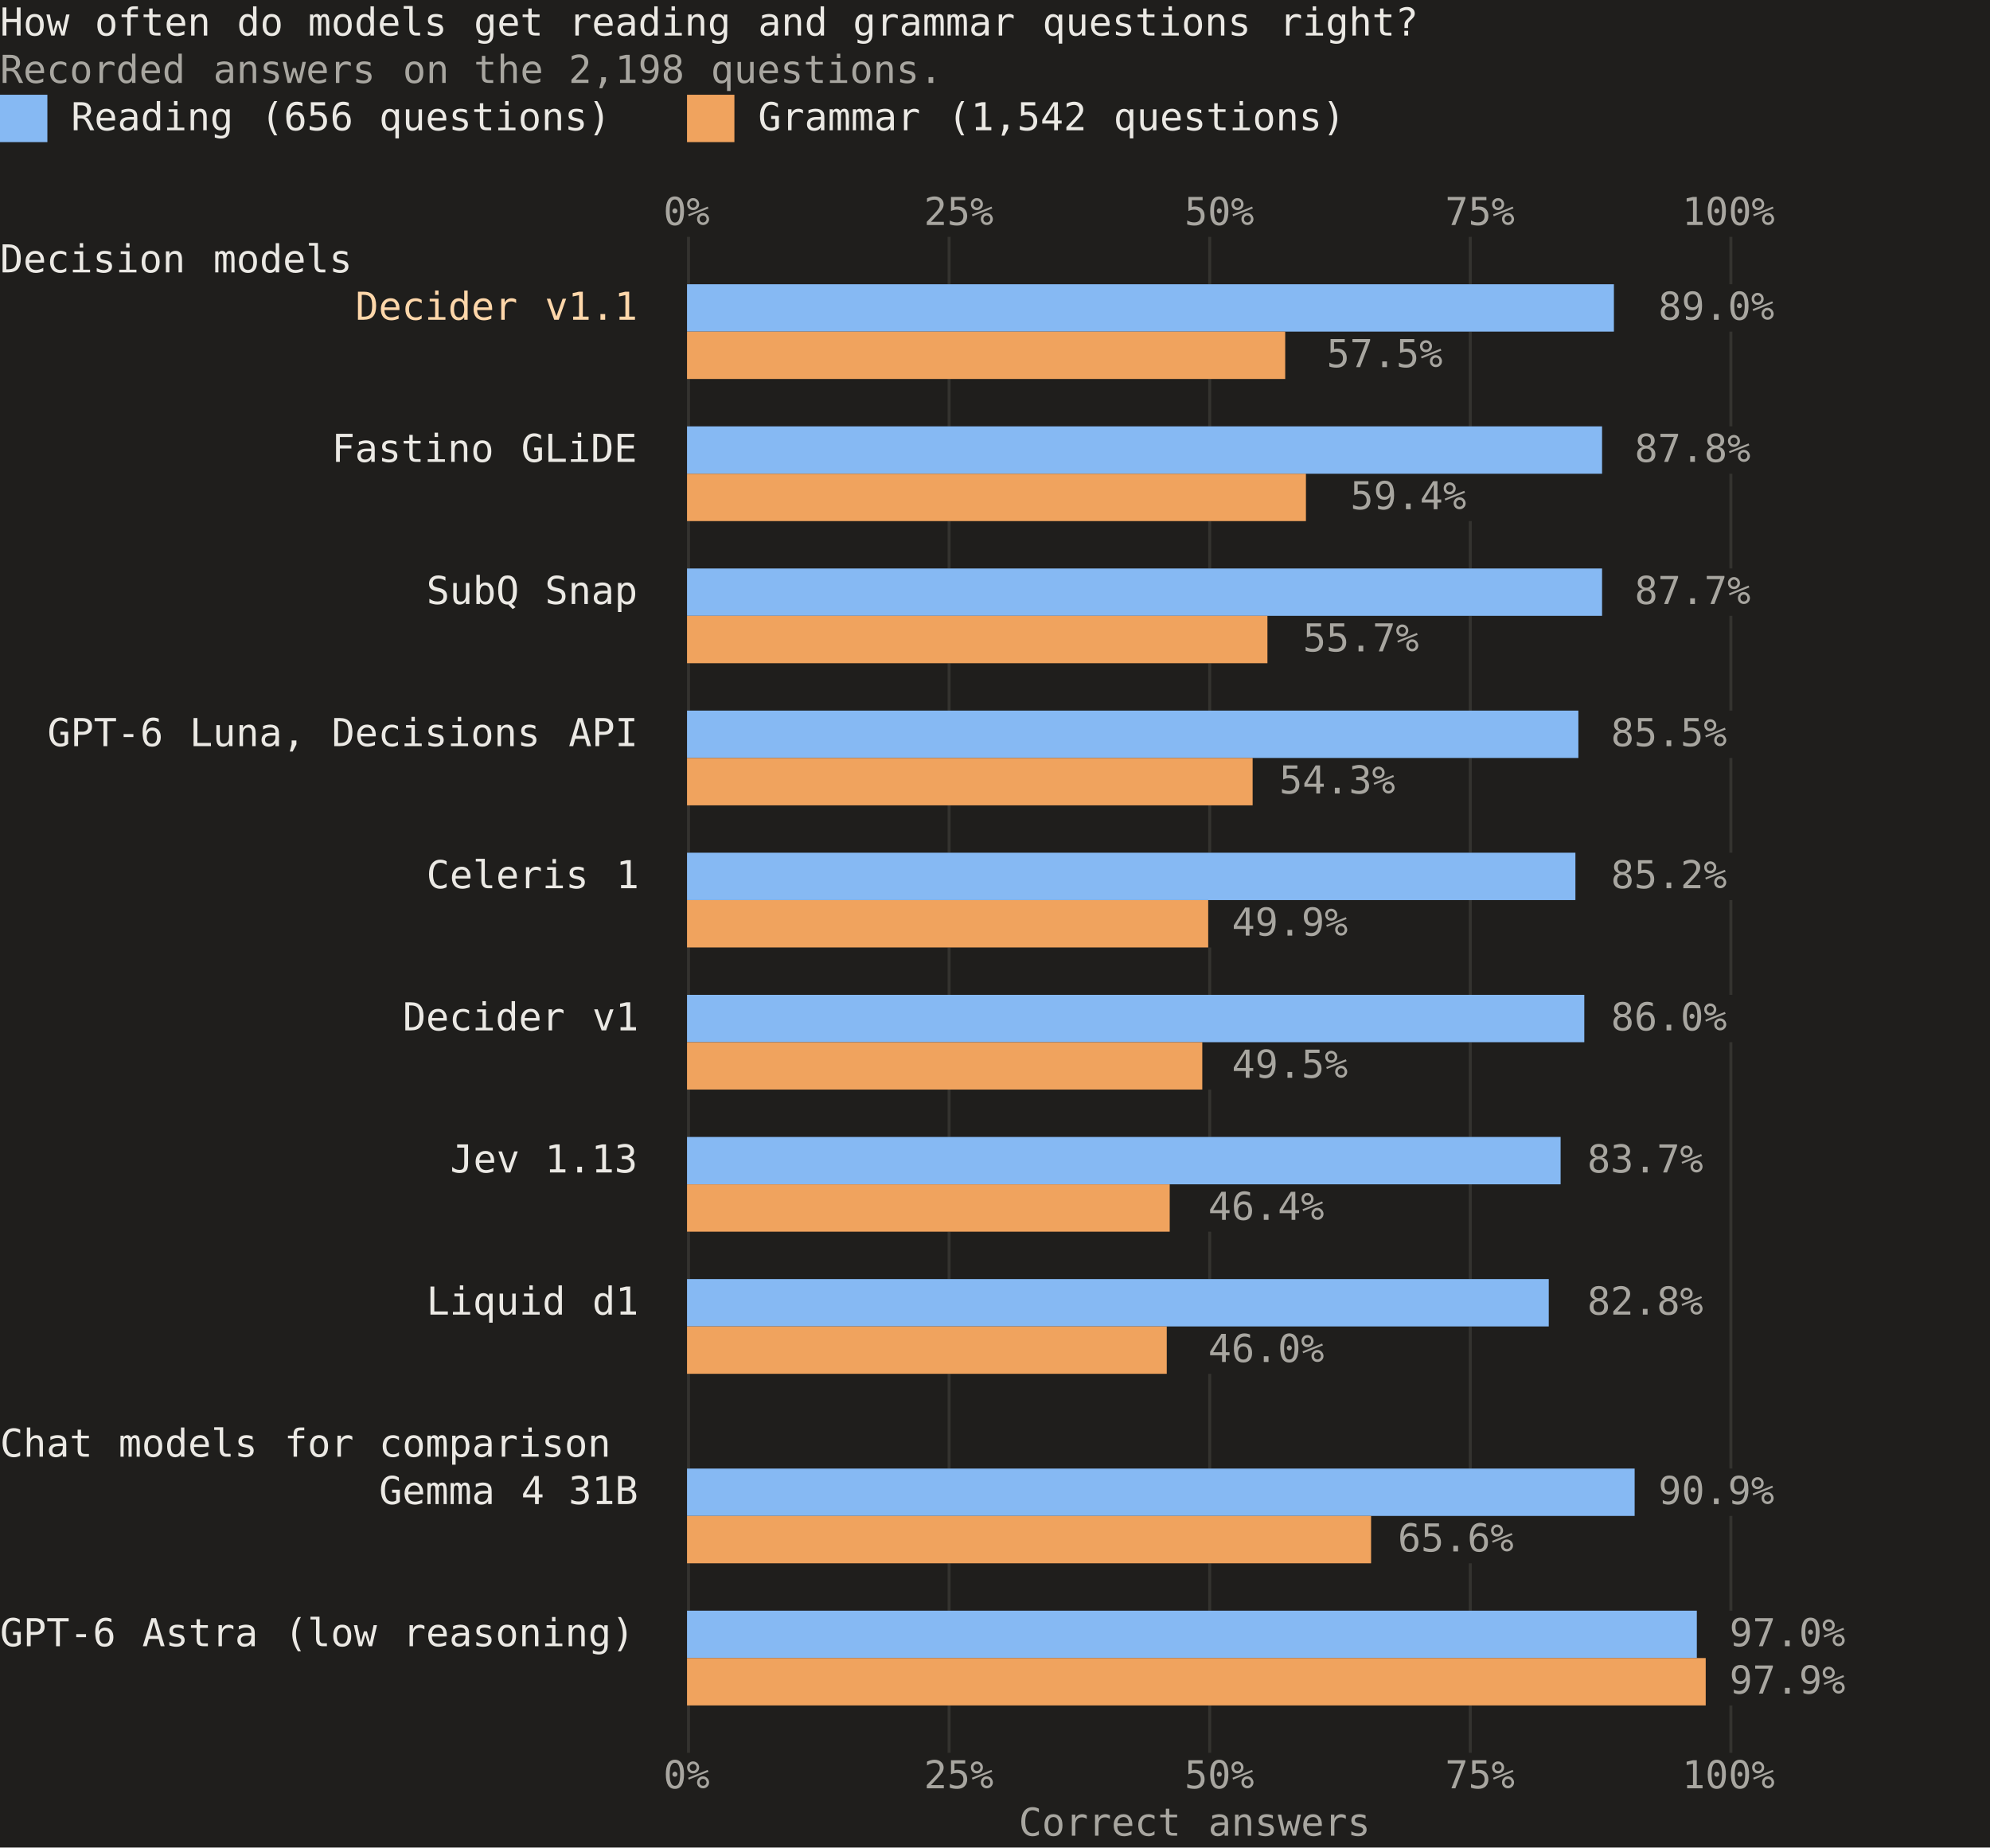
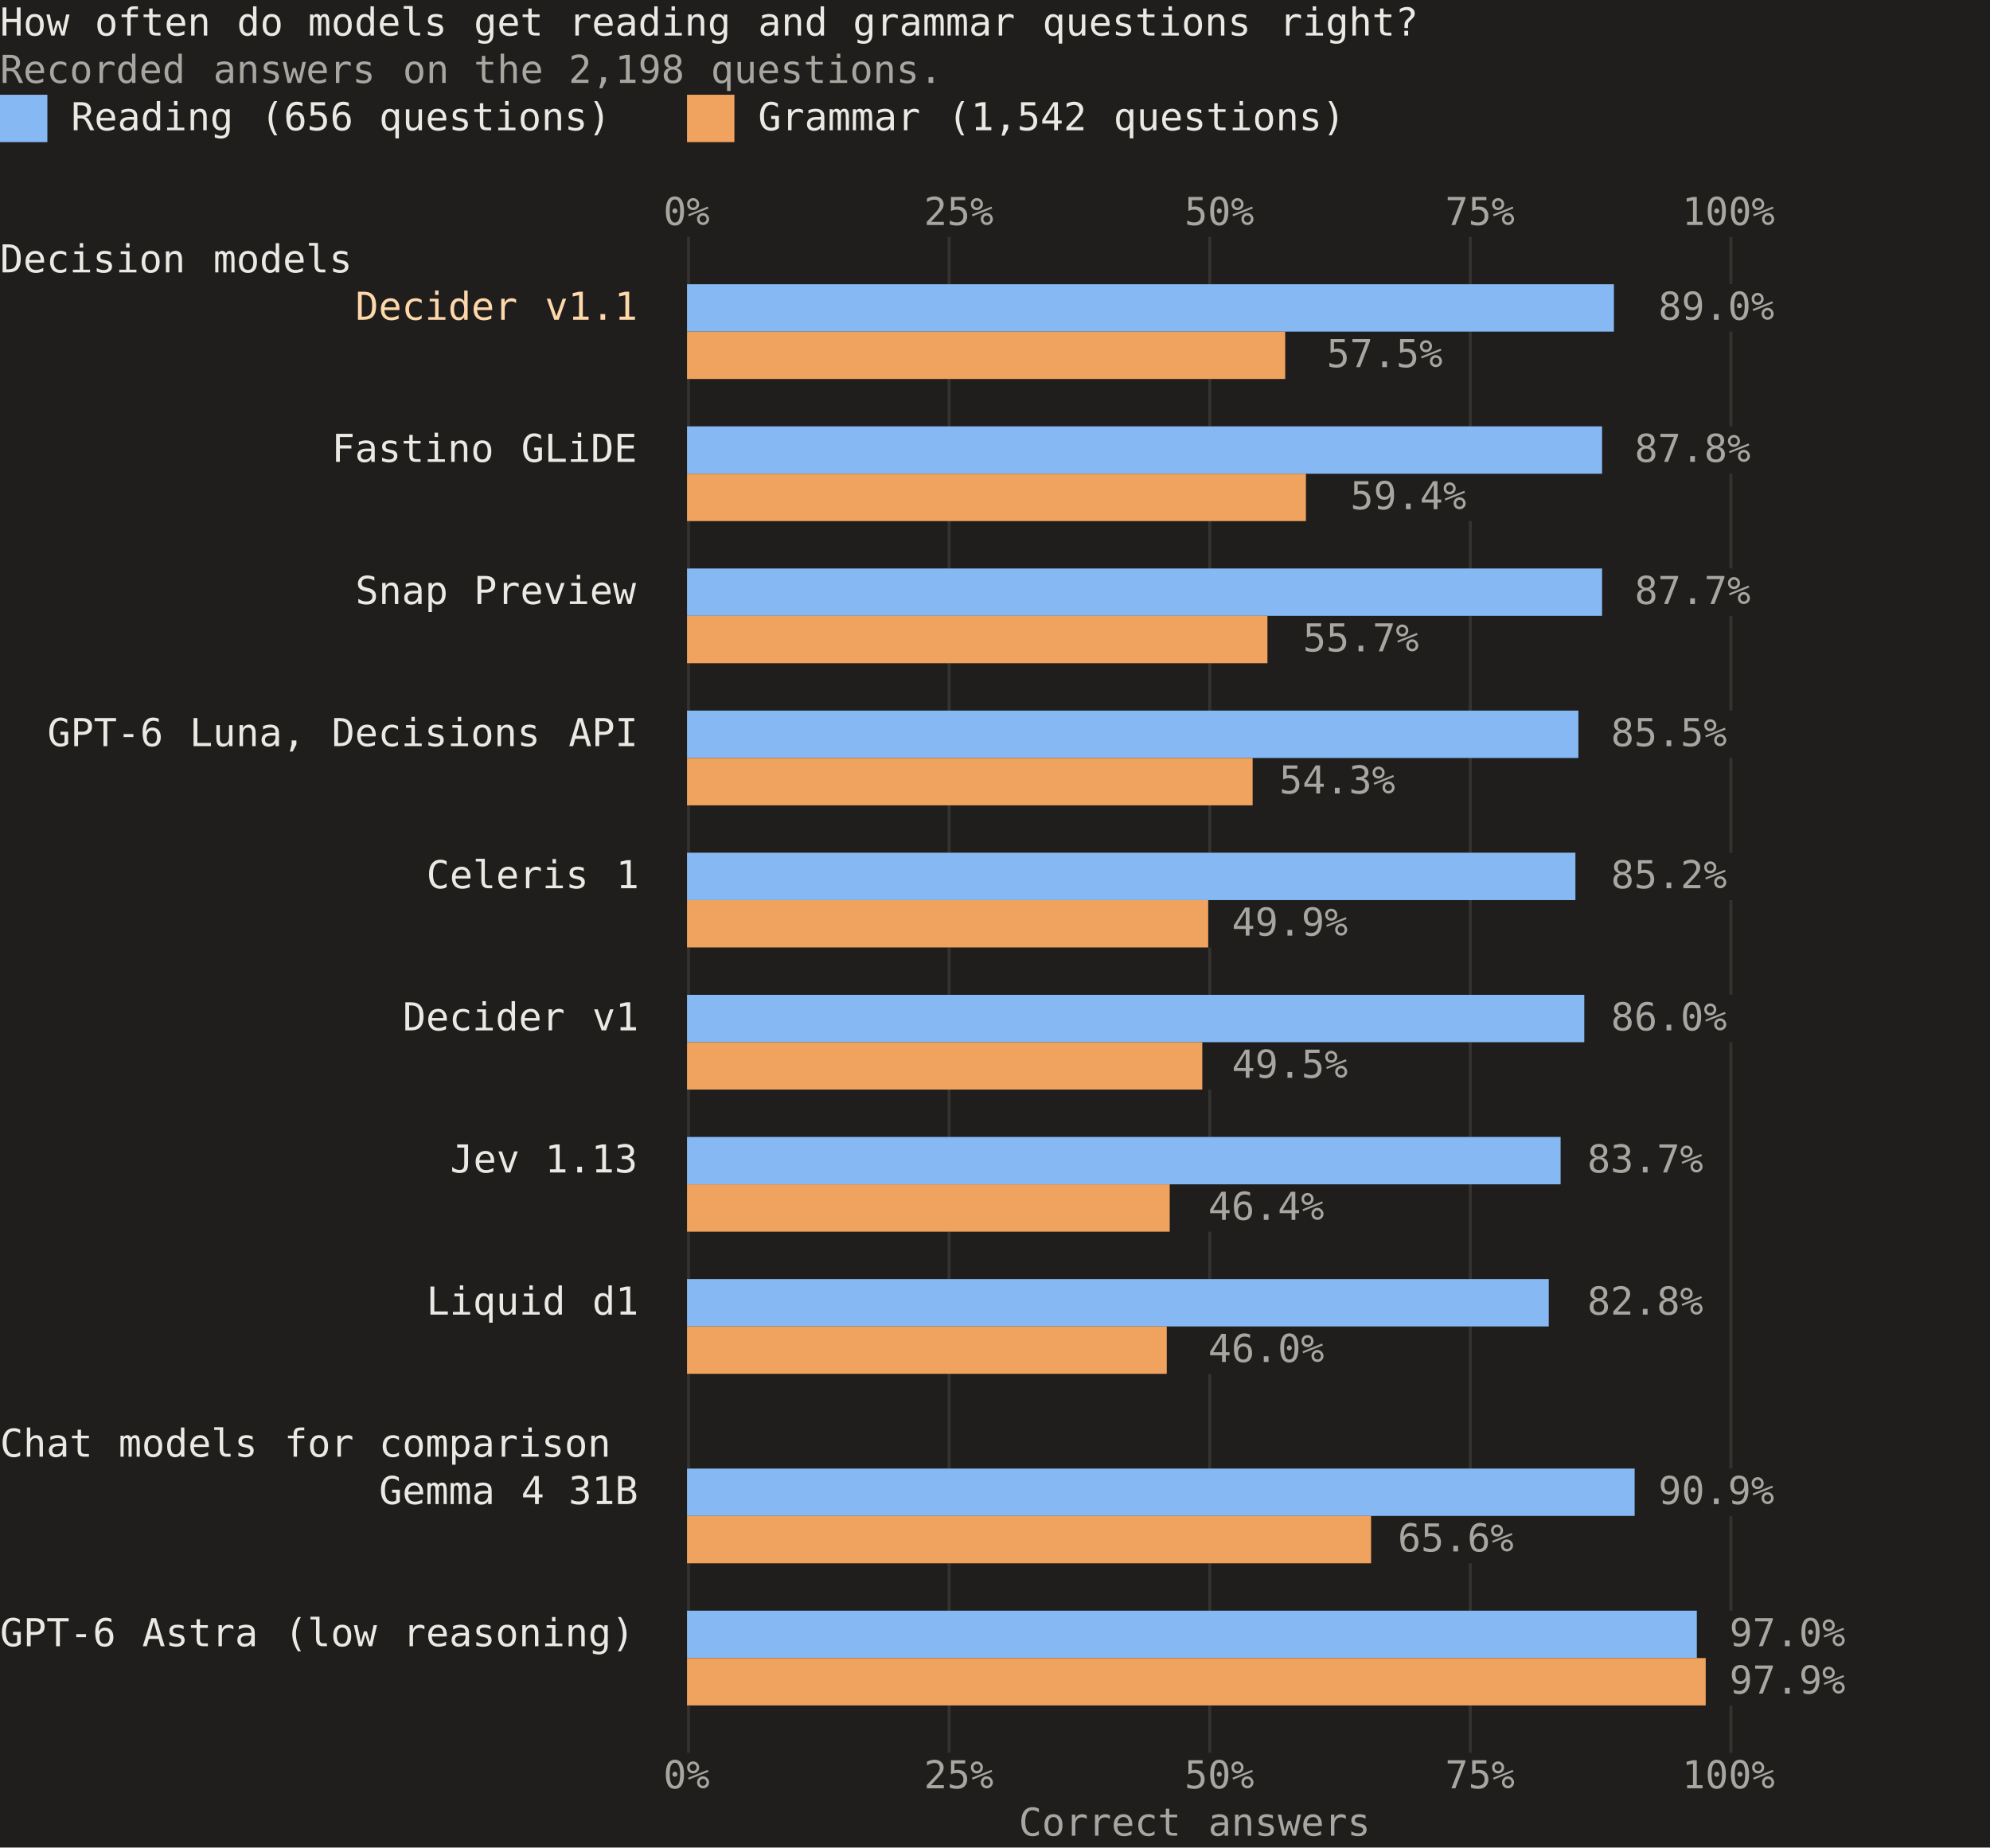
<svg xmlns="http://www.w3.org/2000/svg" viewBox="0 0 672 624" width="672" height="624" role="img">
  <style>text{font:13px ui-monospace,SFMono-Regular,Menlo,Consolas,"DejaVu Sans Mono",monospace;white-space:pre}</style>
  <rect width="672" height="624" fill="#1f1e1c" />
  <path fill="#34332f" d="M232 80h1v16h-1zM320 80h1v16h-1zM408 80h1v16h-1zM496 80h1v16h-1zM584 80h1v16h-1zM496 112h1v16h-1zM584 112h1v16h-1zM232 128h1v16h-1zM320 128h1v16h-1zM408 128h1v16h-1zM496 128h1v16h-1zM584 128h1v16h-1zM584 160h1v16h-1zM232 176h1v16h-1zM320 176h1v16h-1zM408 176h1v16h-1zM496 176h1v16h-1zM584 176h1v16h-1zM496 208h1v16h-1zM584 208h1v16h-1zM232 224h1v16h-1zM320 224h1v16h-1zM408 224h1v16h-1zM496 224h1v16h-1zM584 224h1v16h-1zM496 256h1v16h-1zM584 256h1v16h-1zM232 272h1v16h-1zM320 272h1v16h-1zM408 272h1v16h-1zM496 272h1v16h-1zM584 272h1v16h-1zM496 304h1v16h-1zM584 304h1v16h-1zM232 320h1v16h-1zM320 320h1v16h-1zM408 320h1v16h-1zM496 320h1v16h-1zM584 320h1v16h-1zM496 352h1v16h-1zM584 352h1v16h-1zM232 368h1v16h-1zM320 368h1v16h-1zM408 368h1v16h-1zM496 368h1v16h-1zM584 368h1v16h-1zM584 384h1v16h-1zM496 400h1v16h-1zM584 400h1v16h-1zM232 416h1v16h-1zM320 416h1v16h-1zM408 416h1v16h-1zM496 416h1v16h-1zM584 416h1v16h-1zM584 432h1v16h-1zM496 448h1v16h-1zM584 448h1v16h-1zM232 464h1v16h-1zM320 464h1v16h-1zM408 464h1v16h-1zM496 464h1v16h-1zM584 464h1v16h-1zM232 480h1v16h-1zM320 480h1v16h-1zM408 480h1v16h-1zM496 480h1v16h-1zM584 480h1v16h-1zM584 512h1v16h-1zM232 528h1v16h-1zM320 528h1v16h-1zM408 528h1v16h-1zM496 528h1v16h-1zM584 528h1v16h-1zM232 576h1v16h-1zM320 576h1v16h-1zM408 576h1v16h-1zM496 576h1v16h-1zM584 576h1v16h-1z" />
  <path fill="#86b9f3" d="M0 32h8v16h-8zM8 32h8v16h-8zM232 96h8v16h-8zM240 96h8v16h-8zM248 96h8v16h-8zM256 96h8v16h-8zM264 96h8v16h-8zM272 96h8v16h-8zM280 96h8v16h-8zM288 96h8v16h-8zM296 96h8v16h-8zM304 96h8v16h-8zM312 96h8v16h-8zM320 96h8v16h-8zM328 96h8v16h-8zM336 96h8v16h-8zM344 96h8v16h-8zM352 96h8v16h-8zM360 96h8v16h-8zM368 96h8v16h-8zM376 96h8v16h-8zM384 96h8v16h-8zM392 96h8v16h-8zM400 96h8v16h-8zM408 96h8v16h-8zM416 96h8v16h-8zM424 96h8v16h-8zM432 96h8v16h-8zM440 96h8v16h-8zM448 96h8v16h-8zM456 96h8v16h-8zM464 96h8v16h-8zM472 96h8v16h-8zM480 96h8v16h-8zM488 96h8v16h-8zM496 96h8v16h-8zM504 96h8v16h-8zM512 96h8v16h-8zM520 96h8v16h-8zM528 96h8v16h-8zM536 96h8v16h-8zM544 96h1v16h-1zM232 144h8v16h-8zM240 144h8v16h-8zM248 144h8v16h-8zM256 144h8v16h-8zM264 144h8v16h-8zM272 144h8v16h-8zM280 144h8v16h-8zM288 144h8v16h-8zM296 144h8v16h-8zM304 144h8v16h-8zM312 144h8v16h-8zM320 144h8v16h-8zM328 144h8v16h-8zM336 144h8v16h-8zM344 144h8v16h-8zM352 144h8v16h-8zM360 144h8v16h-8zM368 144h8v16h-8zM376 144h8v16h-8zM384 144h8v16h-8zM392 144h8v16h-8zM400 144h8v16h-8zM408 144h8v16h-8zM416 144h8v16h-8zM424 144h8v16h-8zM432 144h8v16h-8zM440 144h8v16h-8zM448 144h8v16h-8zM456 144h8v16h-8zM464 144h8v16h-8zM472 144h8v16h-8zM480 144h8v16h-8zM488 144h8v16h-8zM496 144h8v16h-8zM504 144h8v16h-8zM512 144h8v16h-8zM520 144h8v16h-8zM528 144h8v16h-8zM536 144h5v16h-5zM232 192h8v16h-8zM240 192h8v16h-8zM248 192h8v16h-8zM256 192h8v16h-8zM264 192h8v16h-8zM272 192h8v16h-8zM280 192h8v16h-8zM288 192h8v16h-8zM296 192h8v16h-8zM304 192h8v16h-8zM312 192h8v16h-8zM320 192h8v16h-8zM328 192h8v16h-8zM336 192h8v16h-8zM344 192h8v16h-8zM352 192h8v16h-8zM360 192h8v16h-8zM368 192h8v16h-8zM376 192h8v16h-8zM384 192h8v16h-8zM392 192h8v16h-8zM400 192h8v16h-8zM408 192h8v16h-8zM416 192h8v16h-8zM424 192h8v16h-8zM432 192h8v16h-8zM440 192h8v16h-8zM448 192h8v16h-8zM456 192h8v16h-8zM464 192h8v16h-8zM472 192h8v16h-8zM480 192h8v16h-8zM488 192h8v16h-8zM496 192h8v16h-8zM504 192h8v16h-8zM512 192h8v16h-8zM520 192h8v16h-8zM528 192h8v16h-8zM536 192h5v16h-5zM232 240h8v16h-8zM240 240h8v16h-8zM248 240h8v16h-8zM256 240h8v16h-8zM264 240h8v16h-8zM272 240h8v16h-8zM280 240h8v16h-8zM288 240h8v16h-8zM296 240h8v16h-8zM304 240h8v16h-8zM312 240h8v16h-8zM320 240h8v16h-8zM328 240h8v16h-8zM336 240h8v16h-8zM344 240h8v16h-8zM352 240h8v16h-8zM360 240h8v16h-8zM368 240h8v16h-8zM376 240h8v16h-8zM384 240h8v16h-8zM392 240h8v16h-8zM400 240h8v16h-8zM408 240h8v16h-8zM416 240h8v16h-8zM424 240h8v16h-8zM432 240h8v16h-8zM440 240h8v16h-8zM448 240h8v16h-8zM456 240h8v16h-8zM464 240h8v16h-8zM472 240h8v16h-8zM480 240h8v16h-8zM488 240h8v16h-8zM496 240h8v16h-8zM504 240h8v16h-8zM512 240h8v16h-8zM520 240h8v16h-8zM528 240h5v16h-5zM232 288h8v16h-8zM240 288h8v16h-8zM248 288h8v16h-8zM256 288h8v16h-8zM264 288h8v16h-8zM272 288h8v16h-8zM280 288h8v16h-8zM288 288h8v16h-8zM296 288h8v16h-8zM304 288h8v16h-8zM312 288h8v16h-8zM320 288h8v16h-8zM328 288h8v16h-8zM336 288h8v16h-8zM344 288h8v16h-8zM352 288h8v16h-8zM360 288h8v16h-8zM368 288h8v16h-8zM376 288h8v16h-8zM384 288h8v16h-8zM392 288h8v16h-8zM400 288h8v16h-8zM408 288h8v16h-8zM416 288h8v16h-8zM424 288h8v16h-8zM432 288h8v16h-8zM440 288h8v16h-8zM448 288h8v16h-8zM456 288h8v16h-8zM464 288h8v16h-8zM472 288h8v16h-8zM480 288h8v16h-8zM488 288h8v16h-8zM496 288h8v16h-8zM504 288h8v16h-8zM512 288h8v16h-8zM520 288h8v16h-8zM528 288h4v16h-4zM232 336h8v16h-8zM240 336h8v16h-8zM248 336h8v16h-8zM256 336h8v16h-8zM264 336h8v16h-8zM272 336h8v16h-8zM280 336h8v16h-8zM288 336h8v16h-8zM296 336h8v16h-8zM304 336h8v16h-8zM312 336h8v16h-8zM320 336h8v16h-8zM328 336h8v16h-8zM336 336h8v16h-8zM344 336h8v16h-8zM352 336h8v16h-8zM360 336h8v16h-8zM368 336h8v16h-8zM376 336h8v16h-8zM384 336h8v16h-8zM392 336h8v16h-8zM400 336h8v16h-8zM408 336h8v16h-8zM416 336h8v16h-8zM424 336h8v16h-8zM432 336h8v16h-8zM440 336h8v16h-8zM448 336h8v16h-8zM456 336h8v16h-8zM464 336h8v16h-8zM472 336h8v16h-8zM480 336h8v16h-8zM488 336h8v16h-8zM496 336h8v16h-8zM504 336h8v16h-8zM512 336h8v16h-8zM520 336h8v16h-8zM528 336h7v16h-7zM232 384h8v16h-8zM240 384h8v16h-8zM248 384h8v16h-8zM256 384h8v16h-8zM264 384h8v16h-8zM272 384h8v16h-8zM280 384h8v16h-8zM288 384h8v16h-8zM296 384h8v16h-8zM304 384h8v16h-8zM312 384h8v16h-8zM320 384h8v16h-8zM328 384h8v16h-8zM336 384h8v16h-8zM344 384h8v16h-8zM352 384h8v16h-8zM360 384h8v16h-8zM368 384h8v16h-8zM376 384h8v16h-8zM384 384h8v16h-8zM392 384h8v16h-8zM400 384h8v16h-8zM408 384h8v16h-8zM416 384h8v16h-8zM424 384h8v16h-8zM432 384h8v16h-8zM440 384h8v16h-8zM448 384h8v16h-8zM456 384h8v16h-8zM464 384h8v16h-8zM472 384h8v16h-8zM480 384h8v16h-8zM488 384h8v16h-8zM496 384h8v16h-8zM504 384h8v16h-8zM512 384h8v16h-8zM520 384h7v16h-7zM232 432h8v16h-8zM240 432h8v16h-8zM248 432h8v16h-8zM256 432h8v16h-8zM264 432h8v16h-8zM272 432h8v16h-8zM280 432h8v16h-8zM288 432h8v16h-8zM296 432h8v16h-8zM304 432h8v16h-8zM312 432h8v16h-8zM320 432h8v16h-8zM328 432h8v16h-8zM336 432h8v16h-8zM344 432h8v16h-8zM352 432h8v16h-8zM360 432h8v16h-8zM368 432h8v16h-8zM376 432h8v16h-8zM384 432h8v16h-8zM392 432h8v16h-8zM400 432h8v16h-8zM408 432h8v16h-8zM416 432h8v16h-8zM424 432h8v16h-8zM432 432h8v16h-8zM440 432h8v16h-8zM448 432h8v16h-8zM456 432h8v16h-8zM464 432h8v16h-8zM472 432h8v16h-8zM480 432h8v16h-8zM488 432h8v16h-8zM496 432h8v16h-8zM504 432h8v16h-8zM512 432h8v16h-8zM520 432h3v16h-3zM232 496h8v16h-8zM240 496h8v16h-8zM248 496h8v16h-8zM256 496h8v16h-8zM264 496h8v16h-8zM272 496h8v16h-8zM280 496h8v16h-8zM288 496h8v16h-8zM296 496h8v16h-8zM304 496h8v16h-8zM312 496h8v16h-8zM320 496h8v16h-8zM328 496h8v16h-8zM336 496h8v16h-8zM344 496h8v16h-8zM352 496h8v16h-8zM360 496h8v16h-8zM368 496h8v16h-8zM376 496h8v16h-8zM384 496h8v16h-8zM392 496h8v16h-8zM400 496h8v16h-8zM408 496h8v16h-8zM416 496h8v16h-8zM424 496h8v16h-8zM432 496h8v16h-8zM440 496h8v16h-8zM448 496h8v16h-8zM456 496h8v16h-8zM464 496h8v16h-8zM472 496h8v16h-8zM480 496h8v16h-8zM488 496h8v16h-8zM496 496h8v16h-8zM504 496h8v16h-8zM512 496h8v16h-8zM520 496h8v16h-8zM528 496h8v16h-8zM536 496h8v16h-8zM544 496h8v16h-8zM232 544h8v16h-8zM240 544h8v16h-8zM248 544h8v16h-8zM256 544h8v16h-8zM264 544h8v16h-8zM272 544h8v16h-8zM280 544h8v16h-8zM288 544h8v16h-8zM296 544h8v16h-8zM304 544h8v16h-8zM312 544h8v16h-8zM320 544h8v16h-8zM328 544h8v16h-8zM336 544h8v16h-8zM344 544h8v16h-8zM352 544h8v16h-8zM360 544h8v16h-8zM368 544h8v16h-8zM376 544h8v16h-8zM384 544h8v16h-8zM392 544h8v16h-8zM400 544h8v16h-8zM408 544h8v16h-8zM416 544h8v16h-8zM424 544h8v16h-8zM432 544h8v16h-8zM440 544h8v16h-8zM448 544h8v16h-8zM456 544h8v16h-8zM464 544h8v16h-8zM472 544h8v16h-8zM480 544h8v16h-8zM488 544h8v16h-8zM496 544h8v16h-8zM504 544h8v16h-8zM512 544h8v16h-8zM520 544h8v16h-8zM528 544h8v16h-8zM536 544h8v16h-8zM544 544h8v16h-8zM552 544h8v16h-8zM560 544h8v16h-8zM568 544h5v16h-5z" />
  <path fill="#f0a35e" d="M232 32h8v16h-8zM240 32h8v16h-8zM232 112h8v16h-8zM240 112h8v16h-8zM248 112h8v16h-8zM256 112h8v16h-8zM264 112h8v16h-8zM272 112h8v16h-8zM280 112h8v16h-8zM288 112h8v16h-8zM296 112h8v16h-8zM304 112h8v16h-8zM312 112h8v16h-8zM320 112h8v16h-8zM328 112h8v16h-8zM336 112h8v16h-8zM344 112h8v16h-8zM352 112h8v16h-8zM360 112h8v16h-8zM368 112h8v16h-8zM376 112h8v16h-8zM384 112h8v16h-8zM392 112h8v16h-8zM400 112h8v16h-8zM408 112h8v16h-8zM416 112h8v16h-8zM424 112h8v16h-8zM432 112h2v16h-2zM232 160h8v16h-8zM240 160h8v16h-8zM248 160h8v16h-8zM256 160h8v16h-8zM264 160h8v16h-8zM272 160h8v16h-8zM280 160h8v16h-8zM288 160h8v16h-8zM296 160h8v16h-8zM304 160h8v16h-8zM312 160h8v16h-8zM320 160h8v16h-8zM328 160h8v16h-8zM336 160h8v16h-8zM344 160h8v16h-8zM352 160h8v16h-8zM360 160h8v16h-8zM368 160h8v16h-8zM376 160h8v16h-8zM384 160h8v16h-8zM392 160h8v16h-8zM400 160h8v16h-8zM408 160h8v16h-8zM416 160h8v16h-8zM424 160h8v16h-8zM432 160h8v16h-8zM440 160h1v16h-1zM232 208h8v16h-8zM240 208h8v16h-8zM248 208h8v16h-8zM256 208h8v16h-8zM264 208h8v16h-8zM272 208h8v16h-8zM280 208h8v16h-8zM288 208h8v16h-8zM296 208h8v16h-8zM304 208h8v16h-8zM312 208h8v16h-8zM320 208h8v16h-8zM328 208h8v16h-8zM336 208h8v16h-8zM344 208h8v16h-8zM352 208h8v16h-8zM360 208h8v16h-8zM368 208h8v16h-8zM376 208h8v16h-8zM384 208h8v16h-8zM392 208h8v16h-8zM400 208h8v16h-8zM408 208h8v16h-8zM416 208h8v16h-8zM424 208h4v16h-4zM232 256h8v16h-8zM240 256h8v16h-8zM248 256h8v16h-8zM256 256h8v16h-8zM264 256h8v16h-8zM272 256h8v16h-8zM280 256h8v16h-8zM288 256h8v16h-8zM296 256h8v16h-8zM304 256h8v16h-8zM312 256h8v16h-8zM320 256h8v16h-8zM328 256h8v16h-8zM336 256h8v16h-8zM344 256h8v16h-8zM352 256h8v16h-8zM360 256h8v16h-8zM368 256h8v16h-8zM376 256h8v16h-8zM384 256h8v16h-8zM392 256h8v16h-8zM400 256h8v16h-8zM408 256h8v16h-8zM416 256h7v16h-7zM232 304h8v16h-8zM240 304h8v16h-8zM248 304h8v16h-8zM256 304h8v16h-8zM264 304h8v16h-8zM272 304h8v16h-8zM280 304h8v16h-8zM288 304h8v16h-8zM296 304h8v16h-8zM304 304h8v16h-8zM312 304h8v16h-8zM320 304h8v16h-8zM328 304h8v16h-8zM336 304h8v16h-8zM344 304h8v16h-8zM352 304h8v16h-8zM360 304h8v16h-8zM368 304h8v16h-8zM376 304h8v16h-8zM384 304h8v16h-8zM392 304h8v16h-8zM400 304h8v16h-8zM232 352h8v16h-8zM240 352h8v16h-8zM248 352h8v16h-8zM256 352h8v16h-8zM264 352h8v16h-8zM272 352h8v16h-8zM280 352h8v16h-8zM288 352h8v16h-8zM296 352h8v16h-8zM304 352h8v16h-8zM312 352h8v16h-8zM320 352h8v16h-8zM328 352h8v16h-8zM336 352h8v16h-8zM344 352h8v16h-8zM352 352h8v16h-8zM360 352h8v16h-8zM368 352h8v16h-8zM376 352h8v16h-8zM384 352h8v16h-8zM392 352h8v16h-8zM400 352h6v16h-6zM232 400h8v16h-8zM240 400h8v16h-8zM248 400h8v16h-8zM256 400h8v16h-8zM264 400h8v16h-8zM272 400h8v16h-8zM280 400h8v16h-8zM288 400h8v16h-8zM296 400h8v16h-8zM304 400h8v16h-8zM312 400h8v16h-8zM320 400h8v16h-8zM328 400h8v16h-8zM336 400h8v16h-8zM344 400h8v16h-8zM352 400h8v16h-8zM360 400h8v16h-8zM368 400h8v16h-8zM376 400h8v16h-8zM384 400h8v16h-8zM392 400h3v16h-3zM232 448h8v16h-8zM240 448h8v16h-8zM248 448h8v16h-8zM256 448h8v16h-8zM264 448h8v16h-8zM272 448h8v16h-8zM280 448h8v16h-8zM288 448h8v16h-8zM296 448h8v16h-8zM304 448h8v16h-8zM312 448h8v16h-8zM320 448h8v16h-8zM328 448h8v16h-8zM336 448h8v16h-8zM344 448h8v16h-8zM352 448h8v16h-8zM360 448h8v16h-8zM368 448h8v16h-8zM376 448h8v16h-8zM384 448h8v16h-8zM392 448h2v16h-2zM232 512h8v16h-8zM240 512h8v16h-8zM248 512h8v16h-8zM256 512h8v16h-8zM264 512h8v16h-8zM272 512h8v16h-8zM280 512h8v16h-8zM288 512h8v16h-8zM296 512h8v16h-8zM304 512h8v16h-8zM312 512h8v16h-8zM320 512h8v16h-8zM328 512h8v16h-8zM336 512h8v16h-8zM344 512h8v16h-8zM352 512h8v16h-8zM360 512h8v16h-8zM368 512h8v16h-8zM376 512h8v16h-8zM384 512h8v16h-8zM392 512h8v16h-8zM400 512h8v16h-8zM408 512h8v16h-8zM416 512h8v16h-8zM424 512h8v16h-8zM432 512h8v16h-8zM440 512h8v16h-8zM448 512h8v16h-8zM456 512h7v16h-7zM232 560h8v16h-8zM240 560h8v16h-8zM248 560h8v16h-8zM256 560h8v16h-8zM264 560h8v16h-8zM272 560h8v16h-8zM280 560h8v16h-8zM288 560h8v16h-8zM296 560h8v16h-8zM304 560h8v16h-8zM312 560h8v16h-8zM320 560h8v16h-8zM328 560h8v16h-8zM336 560h8v16h-8zM344 560h8v16h-8zM352 560h8v16h-8zM360 560h8v16h-8zM368 560h8v16h-8zM376 560h8v16h-8zM384 560h8v16h-8zM392 560h8v16h-8zM400 560h8v16h-8zM408 560h8v16h-8zM416 560h8v16h-8zM424 560h8v16h-8zM432 560h8v16h-8zM440 560h8v16h-8zM448 560h8v16h-8zM456 560h8v16h-8zM464 560h8v16h-8zM472 560h8v16h-8zM480 560h8v16h-8zM488 560h8v16h-8zM496 560h8v16h-8zM504 560h8v16h-8zM512 560h8v16h-8zM520 560h8v16h-8zM528 560h8v16h-8zM536 560h8v16h-8zM544 560h8v16h-8zM552 560h8v16h-8zM560 560h8v16h-8zM568 560h8v16h-8z" />
  <text x="0 8 16" y="12" fill="#ebe9e4" font-weight="600">How</text>
  <text x="32 40 48 56 64" y="12" fill="#ebe9e4" font-weight="600">often</text>
  <text x="80 88" y="12" fill="#ebe9e4" font-weight="600">do</text>
  <text x="104 112 120 128 136 144" y="12" fill="#ebe9e4" font-weight="600">models</text>
  <text x="160 168 176" y="12" fill="#ebe9e4" font-weight="600">get</text>
  <text x="192 200 208 216 224 232 240" y="12" fill="#ebe9e4" font-weight="600">reading</text>
  <text x="256 264 272" y="12" fill="#ebe9e4" font-weight="600">and</text>
  <text x="288 296 304 312 320 328 336" y="12" fill="#ebe9e4" font-weight="600">grammar</text>
  <text x="352 360 368 376 384 392 400 408 416" y="12" fill="#ebe9e4" font-weight="600">questions</text>
  <text x="432 440 448 456 464 472" y="12" fill="#ebe9e4" font-weight="600">right?</text>
  <text x="0 8 16 24 32 40 48 56" y="28" fill="#a8a6a0">Recorded</text>
  <text x="72 80 88 96 104 112 120" y="28" fill="#a8a6a0">answers</text>
  <text x="136 144" y="28" fill="#a8a6a0">on</text>
  <text x="160 168 176" y="28" fill="#a8a6a0">the</text>
  <text x="192 200 208 216 224" y="28" fill="#a8a6a0">2,198</text>
  <text x="240 248 256 264 272 280 288 296 304 312" y="28" fill="#a8a6a0">questions.</text>
  <text x="24 32 40 48 56 64 72" y="44" fill="#ebe9e4">Reading</text>
  <text x="88 96 104 112" y="44" fill="#ebe9e4">(656</text>
  <text x="128 136 144 152 160 168 176 184 192 200" y="44" fill="#ebe9e4">questions)</text>
  <text x="256 264 272 280 288 296 304" y="44" fill="#ebe9e4">Grammar</text>
  <text x="320 328 336 344 352 360" y="44" fill="#ebe9e4">(1,542</text>
  <text x="376 384 392 400 408 416 424 432 440 448" y="44" fill="#ebe9e4">questions)</text>
  <text x="224 232" y="76" fill="#a8a6a0">0%</text>
  <text x="312 320 328" y="76" fill="#a8a6a0">25%</text>
  <text x="400 408 416" y="76" fill="#a8a6a0">50%</text>
  <text x="488 496 504" y="76" fill="#a8a6a0">75%</text>
  <text x="568 576 584 592" y="76" fill="#a8a6a0">100%</text>
  <text x="0 8 16 24 32 40 48 56" y="92" fill="#ebe9e4" font-weight="600">Decision</text>
  <text x="72 80 88 96 104 112" y="92" fill="#ebe9e4" font-weight="600">models</text>
  <text x="120 128 136 144 152 160 168" y="108" fill="#fed7aa" font-weight="600">Decider</text>
  <text x="184 192 200 208" y="108" fill="#fed7aa" font-weight="600">v1.1</text>
  <text x="560 568 576 584 592" y="108" fill="#a8a6a0">89.0%</text>
  <text x="448 456 464 472 480" y="124" fill="#a8a6a0">57.5%</text>
  <text x="112 120 128 136 144 152 160" y="156" fill="#ebe9e4">Fastino</text>
  <text x="176 184 192 200 208" y="156" fill="#ebe9e4">GLiDE</text>
  <text x="552 560 568 576 584" y="156" fill="#a8a6a0">87.8%</text>
  <text x="456 464 472 480 488" y="172" fill="#a8a6a0">59.4%</text>
-   <text x="144 152 160 168" y="204" fill="#ebe9e4">SubQ</text>
-   <text x="184 192 200 208" y="204" fill="#ebe9e4">Snap</text>
+   <text x="120 128 136 144" y="204" fill="#ebe9e4">Snap</text>
+   <text x="160 168 176 184 192 200 208" y="204" fill="#ebe9e4">Preview</text>
  <text x="552 560 568 576 584" y="204" fill="#a8a6a0">87.7%</text>
  <text x="440 448 456 464 472" y="220" fill="#a8a6a0">55.7%</text>
  <text x="16 24 32 40 48" y="252" fill="#ebe9e4">GPT-6</text>
  <text x="64 72 80 88 96" y="252" fill="#ebe9e4">Luna,</text>
  <text x="112 120 128 136 144 152 160 168 176" y="252" fill="#ebe9e4">Decisions</text>
  <text x="192 200 208" y="252" fill="#ebe9e4">API</text>
  <text x="544 552 560 568 576" y="252" fill="#a8a6a0">85.5%</text>
  <text x="432 440 448 456 464" y="268" fill="#a8a6a0">54.3%</text>
  <text x="144 152 160 168 176 184 192" y="300" fill="#ebe9e4">Celeris</text>
  <text x="208" y="300" fill="#ebe9e4">1</text>
  <text x="544 552 560 568 576" y="300" fill="#a8a6a0">85.2%</text>
  <text x="416 424 432 440 448" y="316" fill="#a8a6a0">49.9%</text>
  <text x="136 144 152 160 168 176 184" y="348" fill="#ebe9e4">Decider</text>
  <text x="200 208" y="348" fill="#ebe9e4">v1</text>
  <text x="544 552 560 568 576" y="348" fill="#a8a6a0">86.0%</text>
  <text x="416 424 432 440 448" y="364" fill="#a8a6a0">49.5%</text>
  <text x="152 160 168" y="396" fill="#ebe9e4">Jev</text>
  <text x="184 192 200 208" y="396" fill="#ebe9e4">1.13</text>
  <text x="536 544 552 560 568" y="396" fill="#a8a6a0">83.7%</text>
  <text x="408 416 424 432 440" y="412" fill="#a8a6a0">46.4%</text>
  <text x="144 152 160 168 176 184" y="444" fill="#ebe9e4">Liquid</text>
  <text x="200 208" y="444" fill="#ebe9e4">d1</text>
  <text x="536 544 552 560 568" y="444" fill="#a8a6a0">82.8%</text>
  <text x="408 416 424 432 440" y="460" fill="#a8a6a0">46.0%</text>
  <text x="0 8 16 24" y="492" fill="#ebe9e4" font-weight="600">Chat</text>
  <text x="40 48 56 64 72 80" y="492" fill="#ebe9e4" font-weight="600">models</text>
  <text x="96 104 112" y="492" fill="#ebe9e4" font-weight="600">for</text>
  <text x="128 136 144 152 160 168 176 184 192 200" y="492" fill="#ebe9e4" font-weight="600">comparison</text>
  <text x="128 136 144 152 160" y="508" fill="#ebe9e4">Gemma</text>
  <text x="176" y="508" fill="#ebe9e4">4</text>
  <text x="192 200 208" y="508" fill="#ebe9e4">31B</text>
  <text x="560 568 576 584 592" y="508" fill="#a8a6a0">90.9%</text>
  <text x="472 480 488 496 504" y="524" fill="#a8a6a0">65.6%</text>
  <text x="0 8 16 24 32" y="556" fill="#ebe9e4">GPT-6</text>
  <text x="48 56 64 72 80" y="556" fill="#ebe9e4">Astra</text>
  <text x="96 104 112 120" y="556" fill="#ebe9e4">(low</text>
  <text x="136 144 152 160 168 176 184 192 200 208" y="556" fill="#ebe9e4">reasoning)</text>
  <text x="584 592 600 608 616" y="556" fill="#a8a6a0">97.0%</text>
  <text x="584 592 600 608 616" y="572" fill="#a8a6a0">97.9%</text>
  <text x="224 232" y="604" fill="#a8a6a0">0%</text>
  <text x="312 320 328" y="604" fill="#a8a6a0">25%</text>
  <text x="400 408 416" y="604" fill="#a8a6a0">50%</text>
  <text x="488 496 504" y="604" fill="#a8a6a0">75%</text>
  <text x="568 576 584 592" y="604" fill="#a8a6a0">100%</text>
  <text x="344 352 360 368 376 384 392" y="620" fill="#a8a6a0">Correct</text>
  <text x="408 416 424 432 440 448 456" y="620" fill="#a8a6a0">answers</text>
</svg>
